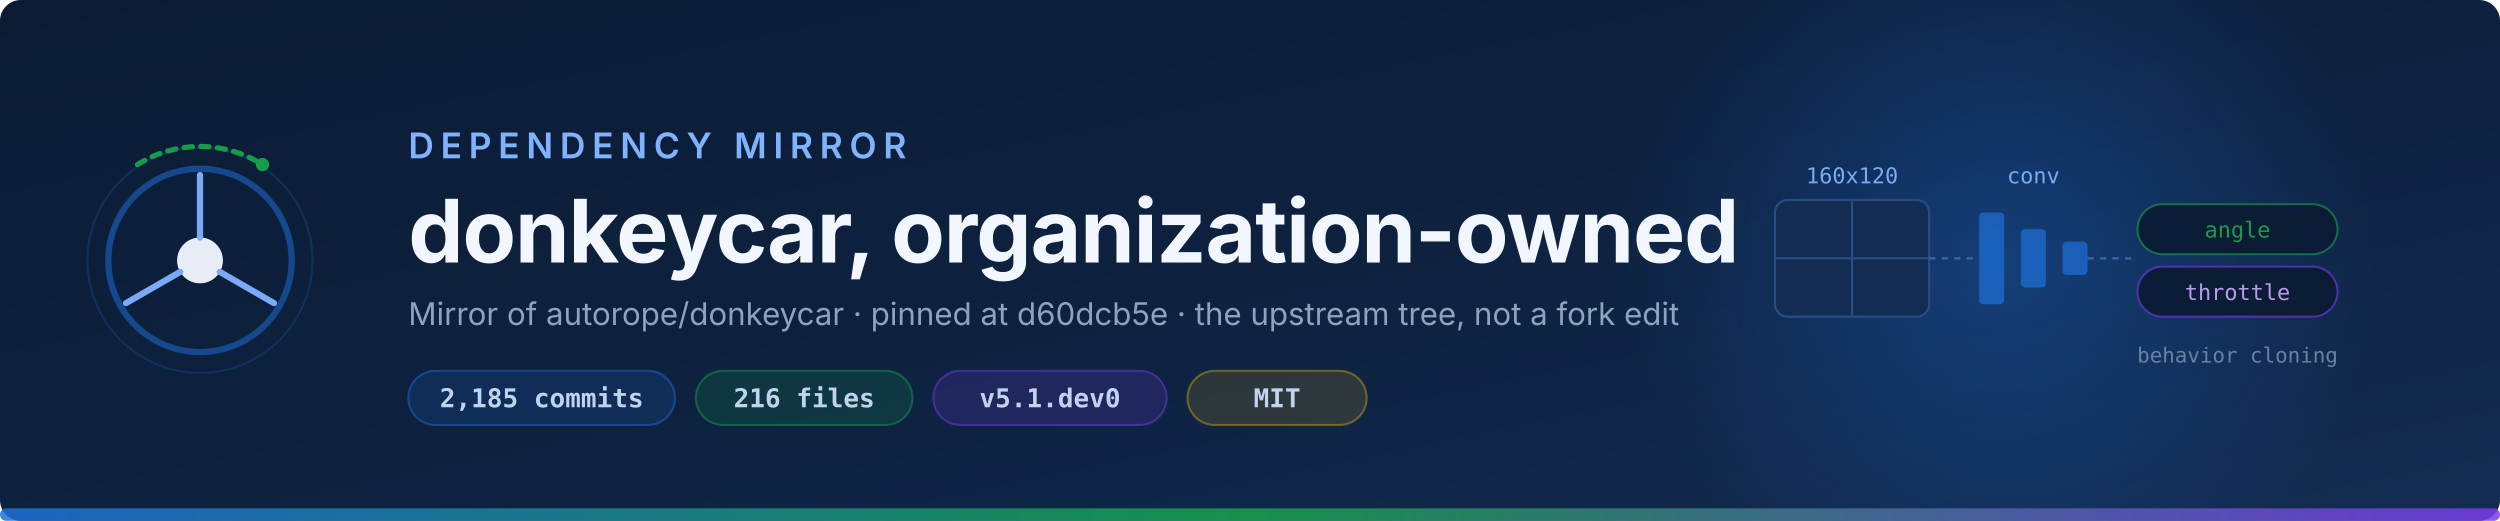
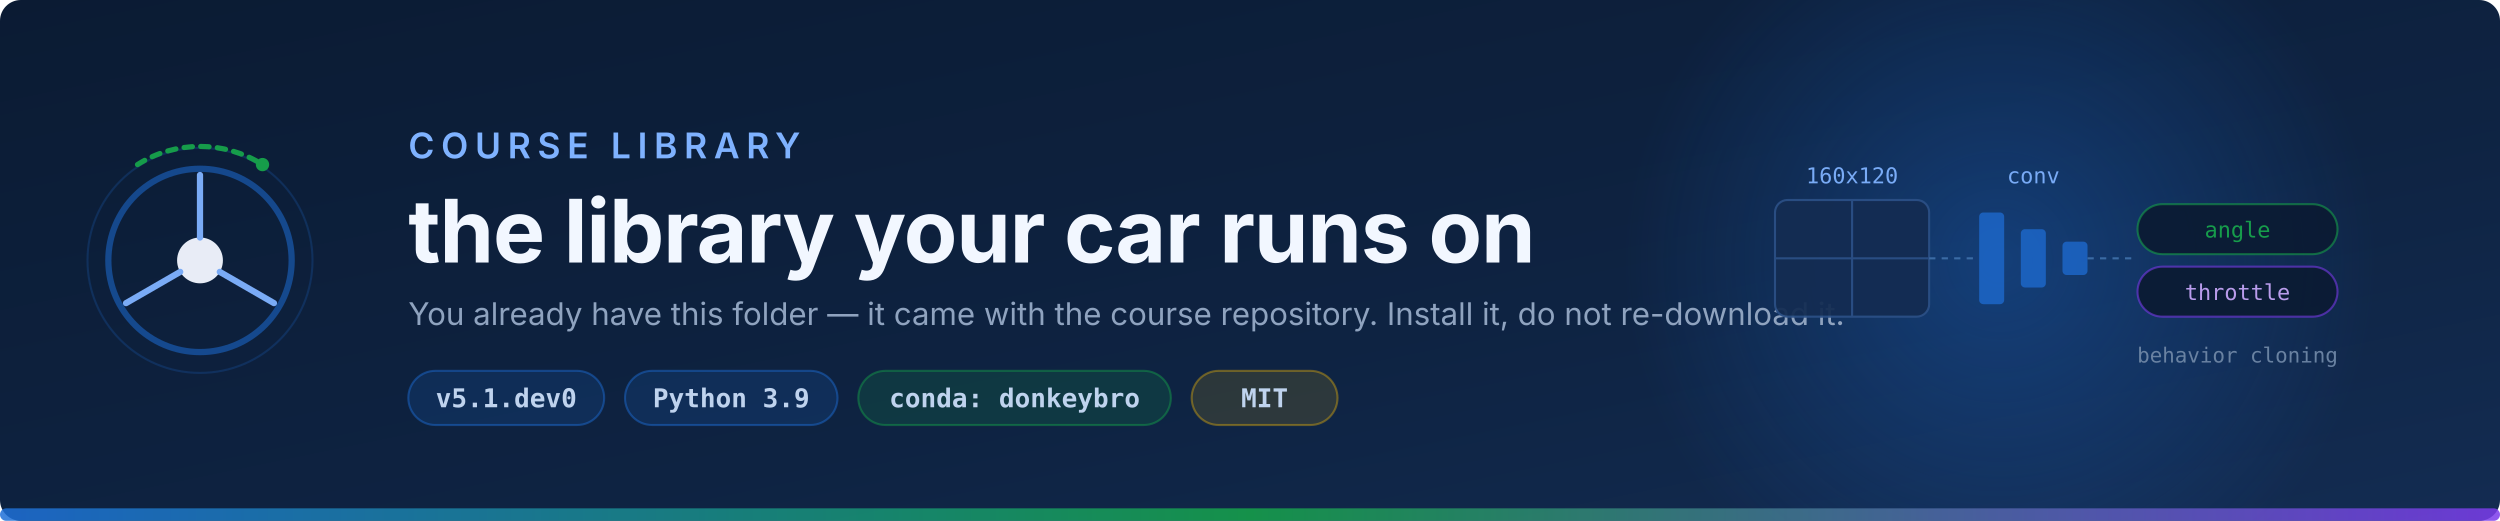
- <svg xmlns="http://www.w3.org/2000/svg" viewBox="0 0 1200 250" width="1200" height="250" role="img" aria-label="donkeycar dependency mirror — pinned at d60dcb5e, 2185 commits, behavior cloning from camera image to steering and throttle">
+ <svg xmlns="http://www.w3.org/2000/svg" viewBox="0 0 1200 250" width="1200" height="250" role="img" aria-label="donkeycar — the course library, behavior cloning from a 160 by 120 camera image to steering and throttle">
  <defs>
    <linearGradient id="bg" x1="0" y1="0" x2="1" y2="1">
      <stop offset="0%" stop-color="#0B1B33" />
      <stop offset="60%" stop-color="#0E2342" />
      <stop offset="100%" stop-color="#132C52" />
    </linearGradient>
    <linearGradient id="accent" x1="0" y1="0" x2="1" y2="0">
      <stop offset="0%" stop-color="#1E6FD9" />
      <stop offset="50%" stop-color="#16A34A" />
      <stop offset="100%" stop-color="#7C3AED" />
    </linearGradient>
    <radialGradient id="glow" cx="0.5" cy="0.5" r="0.5">
      <stop offset="0%" stop-color="#1E6FD9" stop-opacity="0.35" />
      <stop offset="100%" stop-color="#1E6FD9" stop-opacity="0" />
    </radialGradient>
    <style>
      .t  { font-family: "Segoe UI", Inter, "Helvetica Neue", Arial, sans-serif; }
      .h1 { font-size: 42px; font-weight: 700; fill: #F2F7FF; letter-spacing: -0.5px; }
      .h2 { font-size: 17px; font-weight: 600; fill: #7FB2FF; letter-spacing: 3.2px; }
      .sub{ font-size: 15px; fill: #8FA3BF; }
      .tag{ font-size: 12.5px; font-weight: 600; fill: #BFD3EE; }
      .mono{ font-family: "JetBrains Mono", "Consolas", "SF Mono", monospace; }
    </style>
  </defs>
  <rect width="1200" height="250" rx="10" fill="url(#bg)" />
  <circle cx="960" cy="125" r="180" fill="url(#glow)" />
  <g transform="translate(96,125)" opacity="0.95">
    <circle r="54" fill="none" stroke="#1E6FD9" stroke-opacity="0.22" stroke-width="1" />
    <circle r="44" fill="none" stroke="#1E6FD9" stroke-opacity="0.55" stroke-width="3" />
    <circle r="11" fill="#F2F7FF" />
    <g stroke="#7FB2FF" stroke-width="3" stroke-linecap="round">
      <line x1="0" y1="-11" x2="0" y2="-41" />
      <line x1="-9.5" y1="5.5" x2="-35.5" y2="20.5" />
      <line x1="9.5" y1="5.5" x2="35.5" y2="20.5" />
    </g>
    <path d="M -30 -46 A 56 56 0 0 1 30 -46" fill="none" stroke="#16A34A" stroke-width="2.5" stroke-linecap="round" stroke-dasharray="4 4" />
    <circle cx="30" cy="-46" r="3.2" fill="#16A34A" />
  </g>
-   <text class="t h2" x="196" y="76">DEPENDENCY MIRROR</text>
-   <text class="t h1" x="196" y="126">donkeycar, organization-owned</text>
-   <text class="t sub" x="196" y="156">Mirror of autorope/donkeycar · pinned at d60dcb5e · the upstream tree, not a fork edit</text>
+   <text class="t h2" x="196" y="76">COURSE LIBRARY</text>
+   <text class="t h1" x="196" y="126">the library your car runs on</text>
+   <text class="t sub" x="196" y="156">You already have this folder — it came with the course repository. Install it, do not re-download it.</text>
  <g transform="translate(196,178)">
    <g>
-       <rect x="0" y="0" width="128" height="26" rx="13" fill="#1E6FD9" fill-opacity="0.16" stroke="#1E6FD9" stroke-opacity="0.45" />
-       <text class="t tag mono" x="64" y="17.5" text-anchor="middle">2,185 commits</text>
+       <rect x="0" y="0" width="94" height="26" rx="13" fill="#1E6FD9" fill-opacity="0.16" stroke="#1E6FD9" stroke-opacity="0.45" />
+       <text class="t tag mono" x="47" y="17.5" text-anchor="middle">v5.1.dev0</text>
    </g>
-     <g transform="translate(138,0)">
-       <rect x="0" y="0" width="104" height="26" rx="13" fill="#16A34A" fill-opacity="0.16" stroke="#16A34A" stroke-opacity="0.45" />
-       <text class="t tag mono" x="52" y="17.5" text-anchor="middle">216 files</text>
+     <g transform="translate(104,0)">
+       <rect x="0" y="0" width="102" height="26" rx="13" fill="#1E6FD9" fill-opacity="0.16" stroke="#1E6FD9" stroke-opacity="0.45" />
+       <text class="t tag mono" x="51" y="17.5" text-anchor="middle">Python 3.9</text>
    </g>
-     <g transform="translate(252,0)">
-       <rect x="0" y="0" width="112" height="26" rx="13" fill="#7C3AED" fill-opacity="0.16" stroke="#7C3AED" stroke-opacity="0.45" />
-       <text class="t tag mono" x="56" y="17.5" text-anchor="middle">v5.1.dev0</text>
+     <g transform="translate(216,0)">
+       <rect x="0" y="0" width="150" height="26" rx="13" fill="#16A34A" fill-opacity="0.16" stroke="#16A34A" stroke-opacity="0.45" />
+       <text class="t tag mono" x="75" y="17.5" text-anchor="middle">conda: donkeybro</text>
    </g>
-     <g transform="translate(374,0)">
-       <rect x="0" y="0" width="86" height="26" rx="13" fill="#EAB308" fill-opacity="0.14" stroke="#EAB308" stroke-opacity="0.40" />
-       <text class="t tag mono" x="43" y="17.5" text-anchor="middle">MIT</text>
+     <g transform="translate(376,0)">
+       <rect x="0" y="0" width="70" height="26" rx="13" fill="#EAB308" fill-opacity="0.14" stroke="#EAB308" stroke-opacity="0.40" />
+       <text class="t tag mono" x="35" y="17.5" text-anchor="middle">MIT</text>
    </g>
  </g>
  <g transform="translate(852,62)" opacity="0.94">
    <rect x="0" y="34" width="74" height="56" rx="6" fill="#132C52" stroke="#2B4F85" />
    <g stroke="#2B4F85" stroke-width="1">
      <line x1="0" y1="62" x2="74" y2="62" />
      <line x1="37" y1="34" x2="37" y2="90" />
    </g>
    <text class="t mono" x="37" y="26" font-size="10.5" fill="#7FB2FF" text-anchor="middle">160x120</text>
    <g fill="#1E6FD9" fill-opacity="0.75">
      <rect x="98" y="40" width="12" height="44" rx="2" />
      <rect x="118" y="48" width="12" height="28" rx="2" />
      <rect x="138" y="54" width="12" height="16" rx="2" />
    </g>
    <text class="t mono" x="124" y="26" font-size="10.5" fill="#7FB2FF" text-anchor="middle">conv</text>
    <g stroke="#3E6FA8" stroke-dasharray="3 3">
      <line x1="74" y1="62" x2="98" y2="62" />
      <line x1="150" y1="62" x2="174" y2="62" />
    </g>
    <g>
      <rect x="174" y="36" width="96" height="24" rx="12" fill="#0B1B33" stroke="#16A34A" stroke-opacity="0.6" />
      <text class="t mono" x="222" y="52" font-size="10.5" fill="#16A34A" text-anchor="middle">angle</text>
      <rect x="174" y="66" width="96" height="24" rx="12" fill="#0B1B33" stroke="#7C3AED" stroke-opacity="0.6" />
      <text class="t mono" x="222" y="82" font-size="10.5" fill="#C4A3F5" text-anchor="middle">throttle</text>
    </g>
    <text class="t mono" x="222" y="112" font-size="10" fill="#6F87A6" text-anchor="middle">behavior cloning</text>
  </g>
  <rect x="0" y="244" width="1200" height="6" rx="3" fill="url(#accent)" opacity="0.85" />
</svg>
